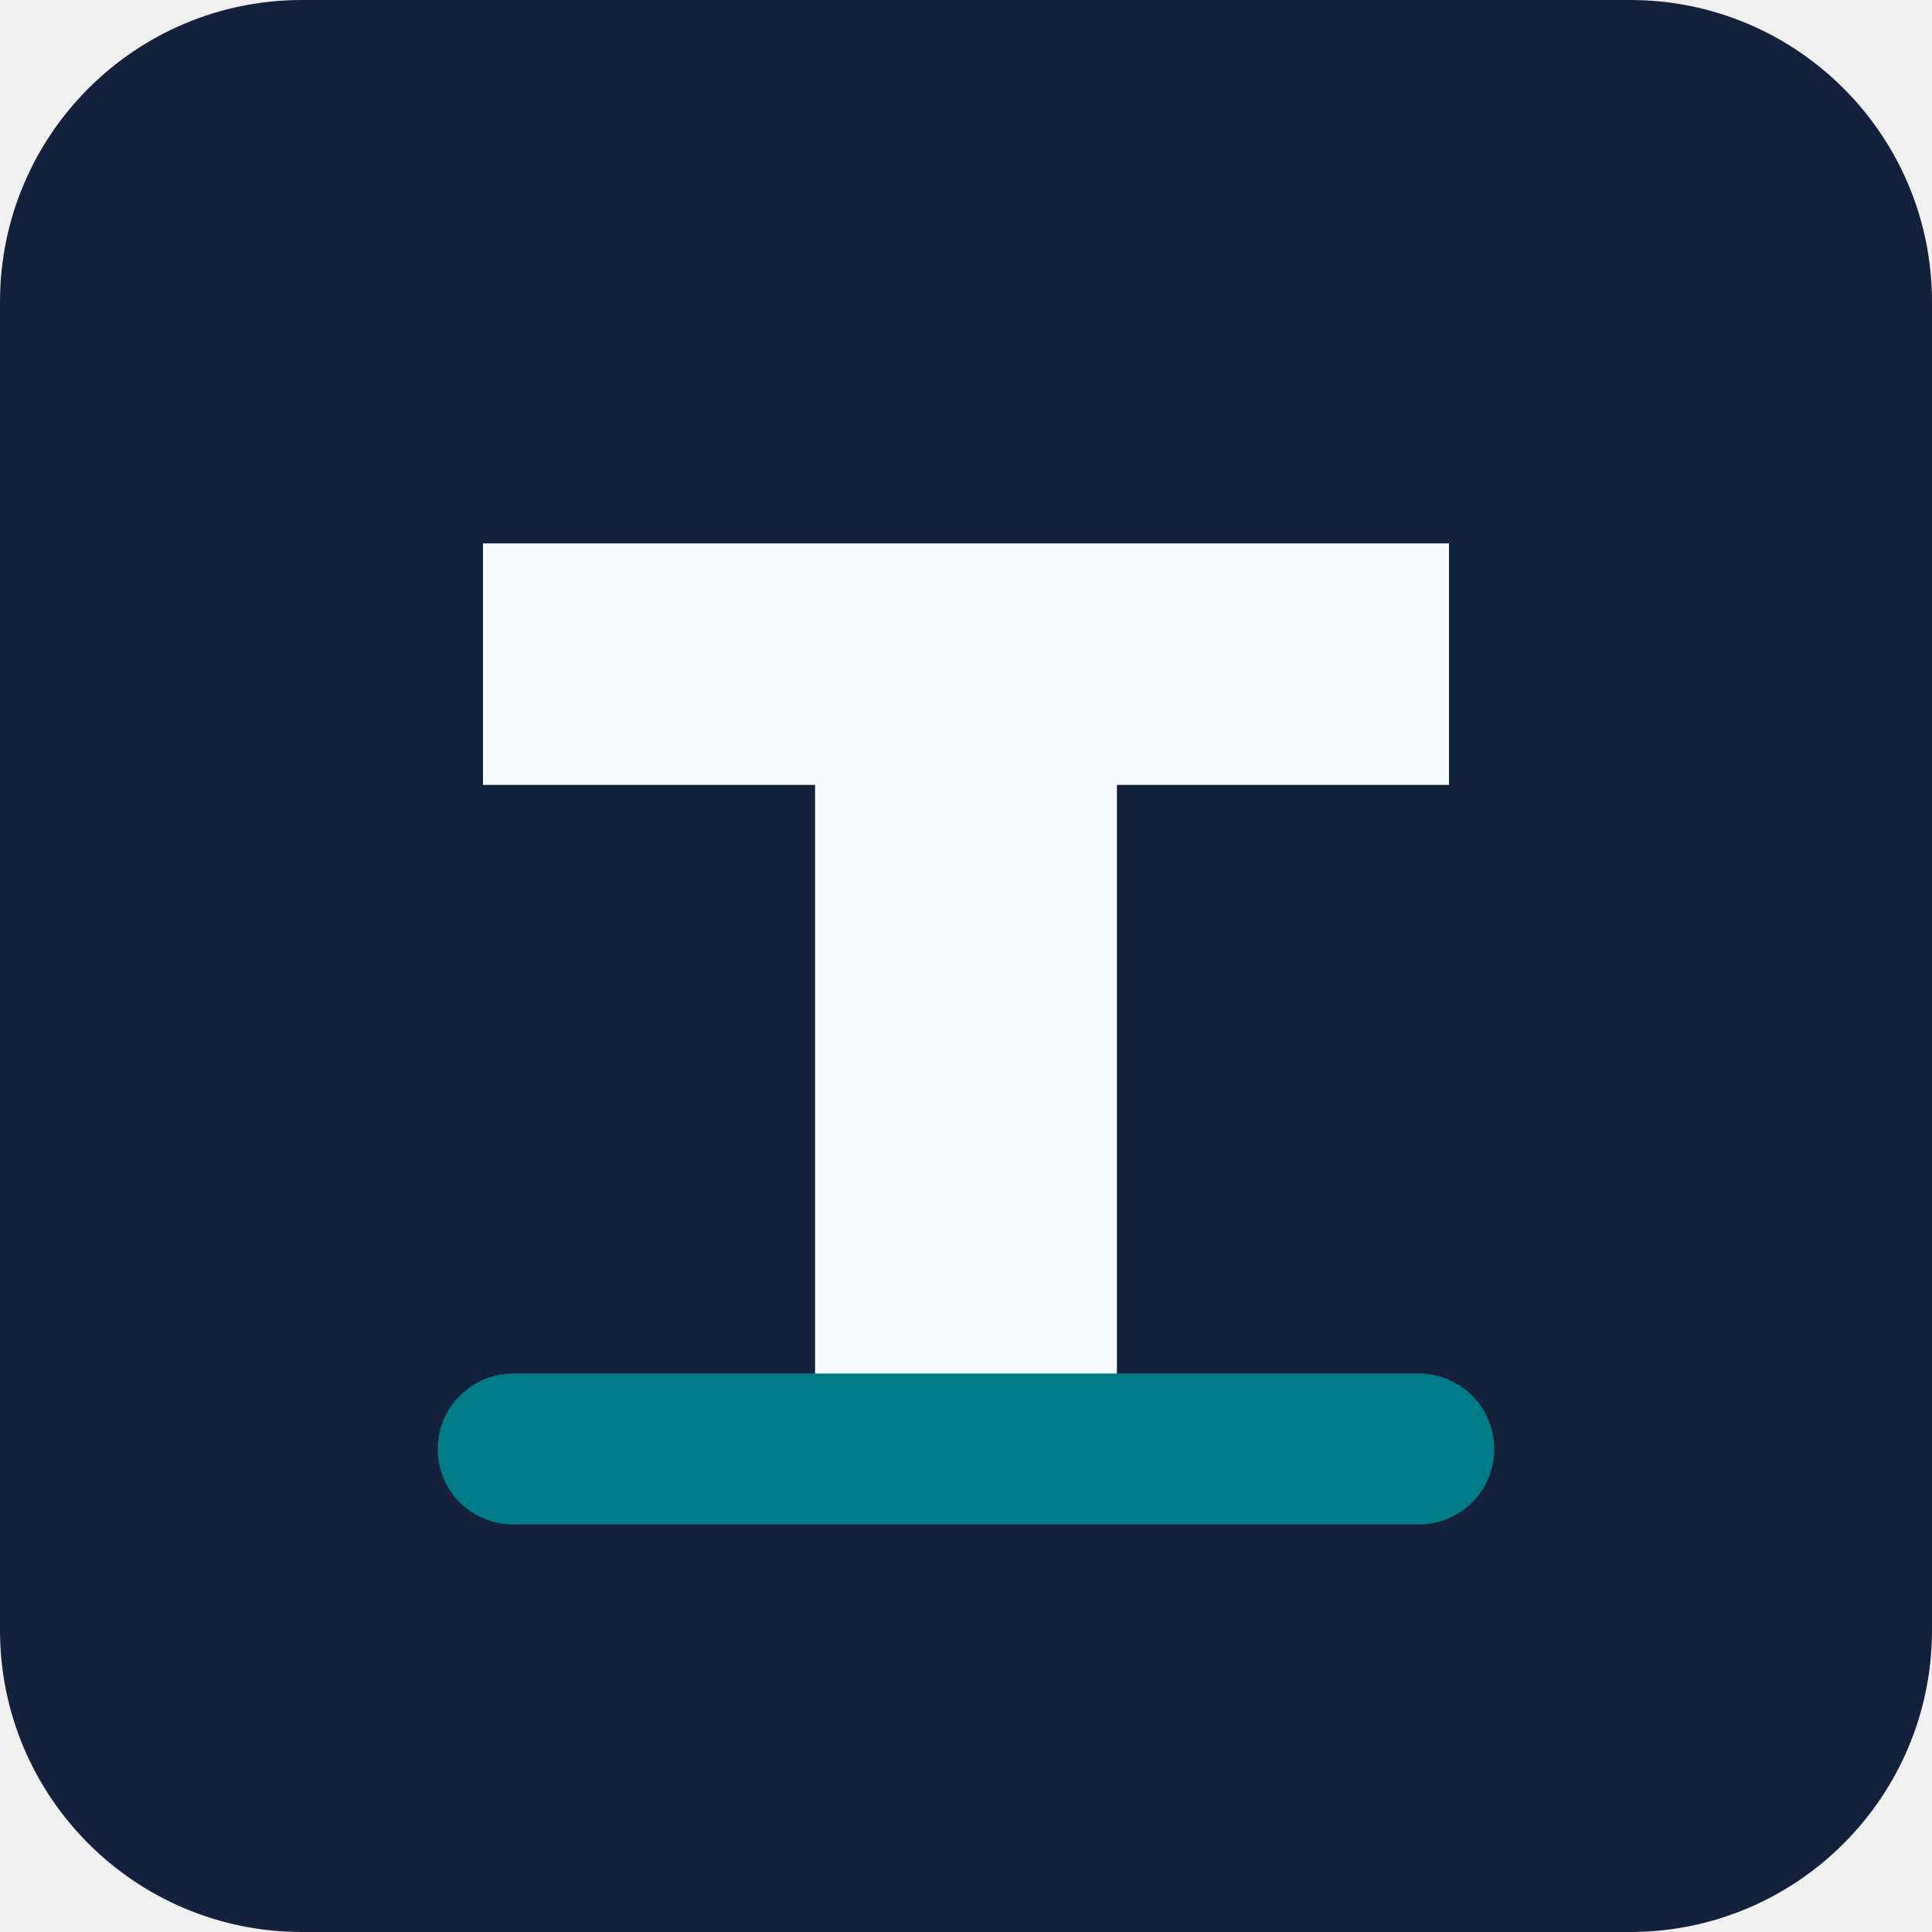
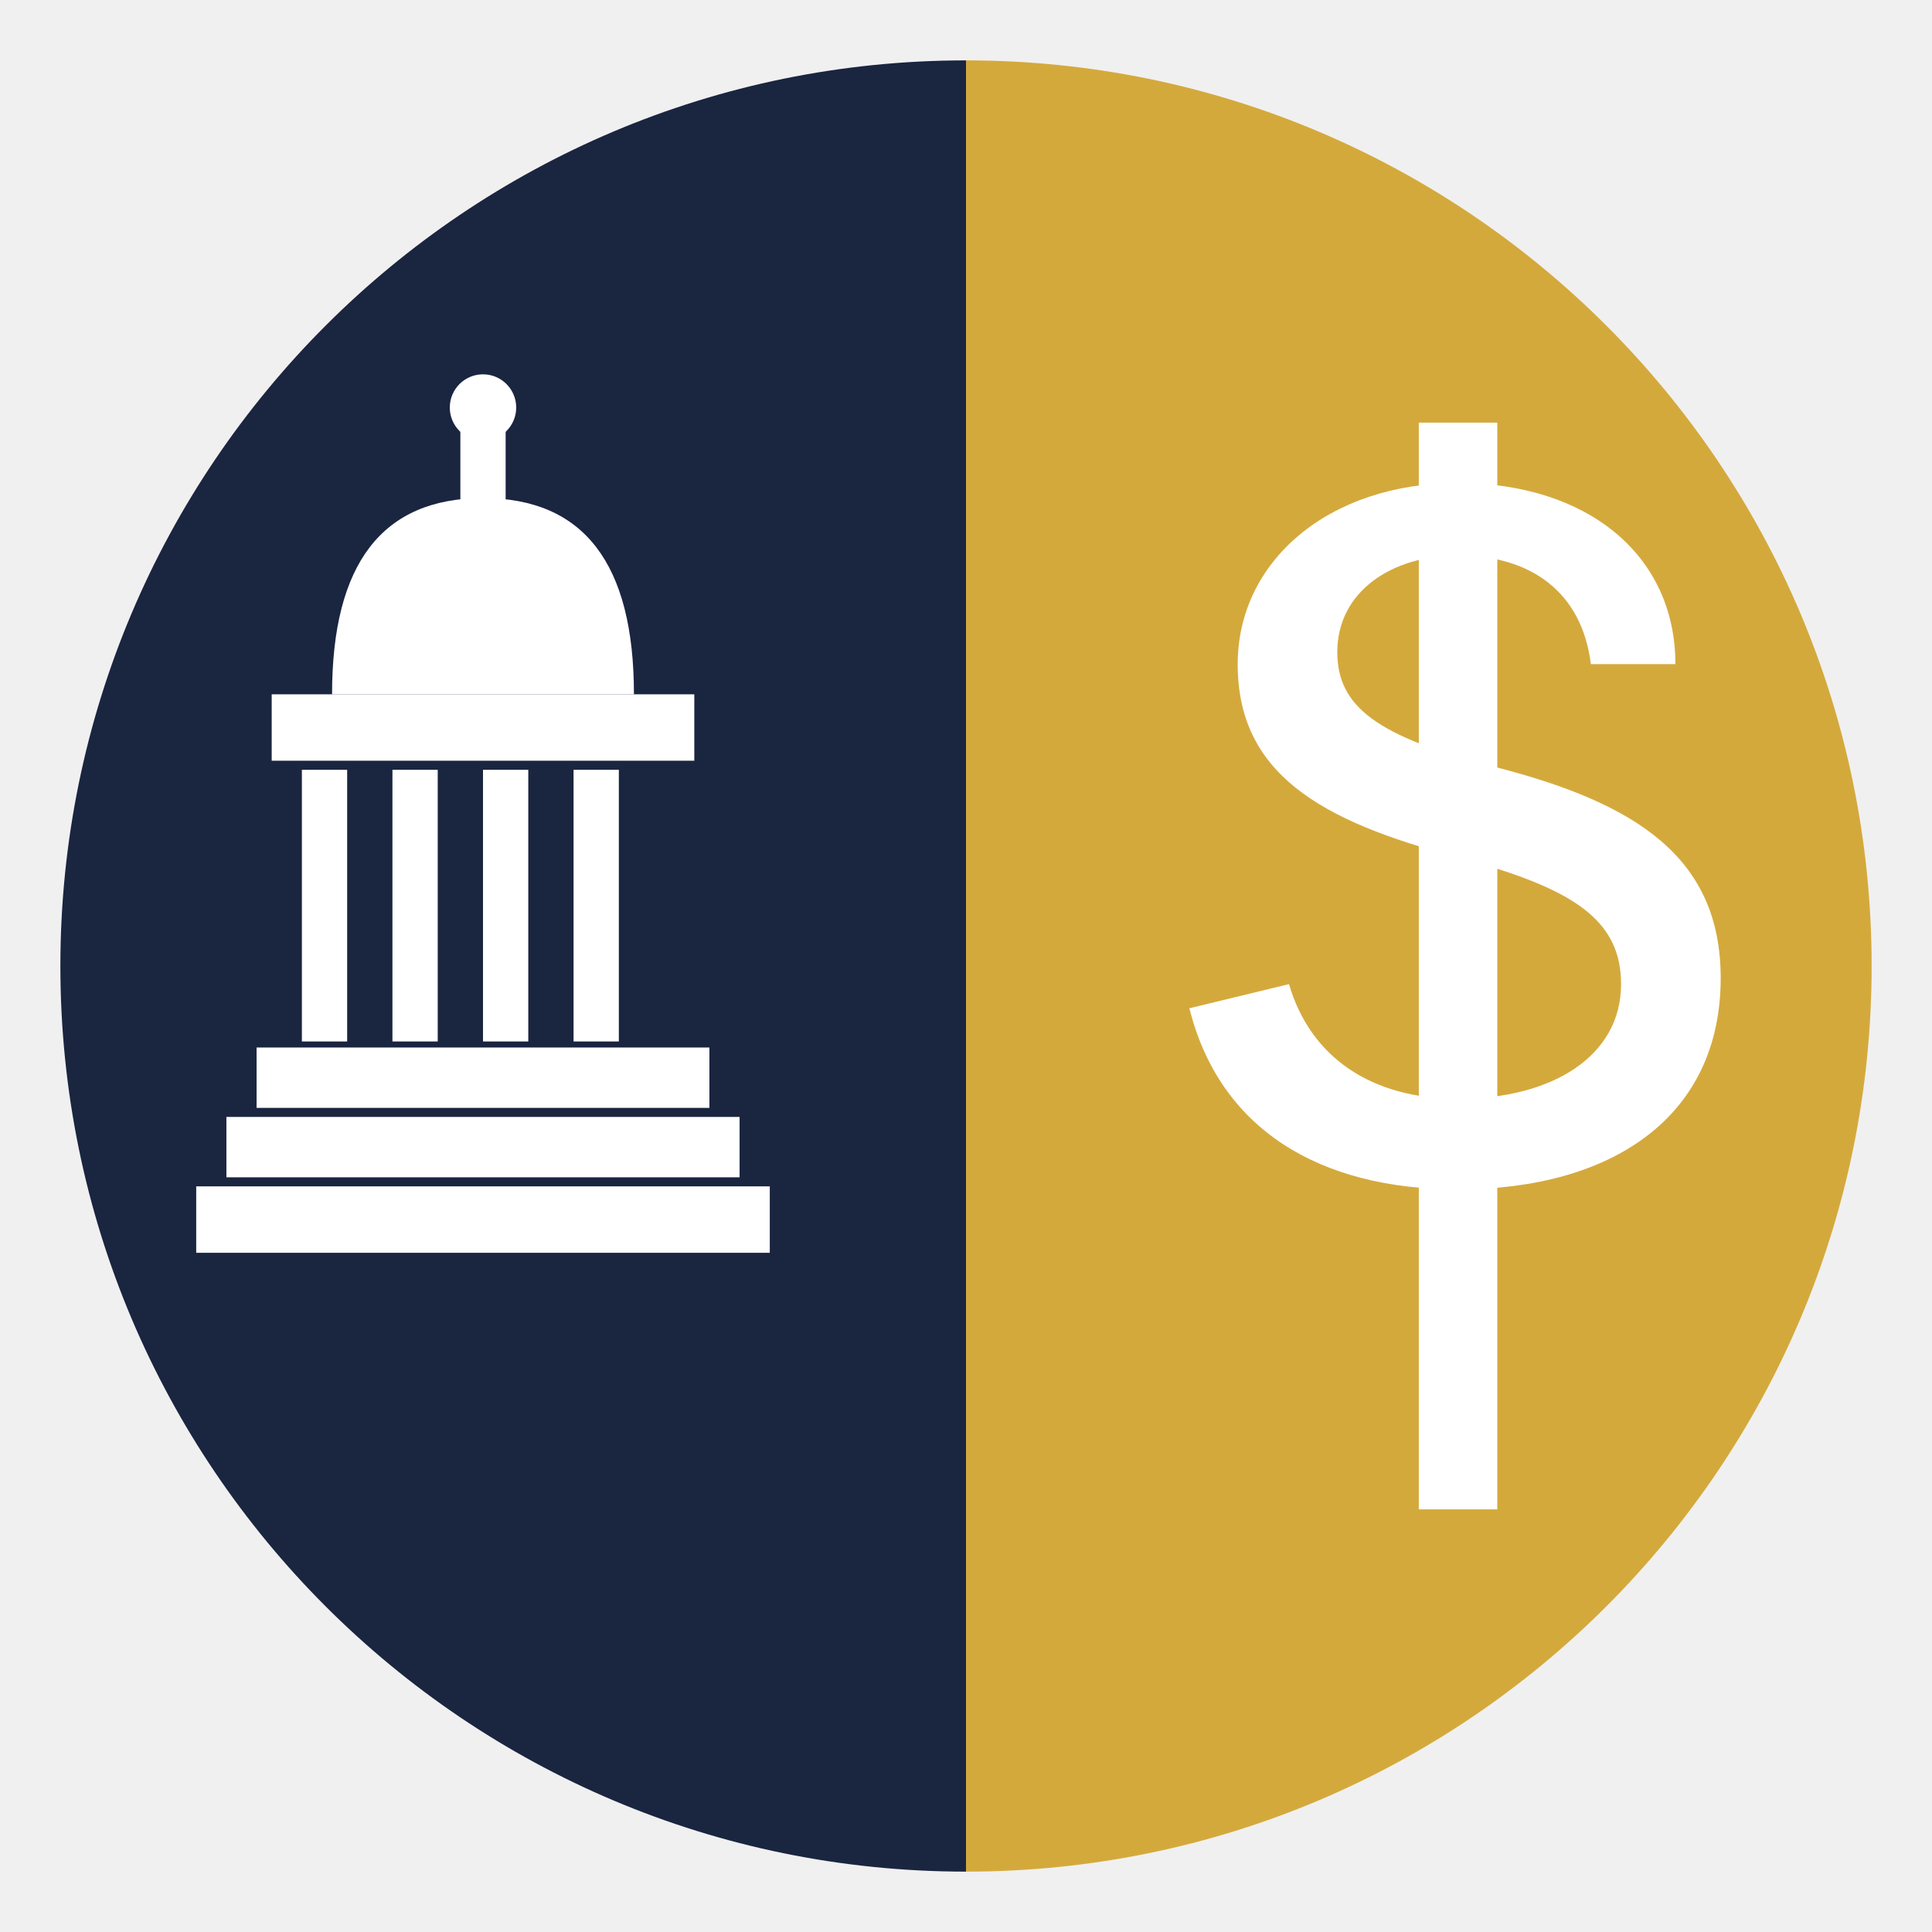
- <svg xmlns="http://www.w3.org/2000/svg" viewBox="0 0 64 64">
-   <rect width="64" height="64" rx="10" fill="#14213d" />
-   <path d="M16 18h32v8H37v24H27V26H16z" fill="#f8fafc" />
-   <path d="M17 48h30" stroke="#007c89" stroke-width="5" stroke-linecap="round" />
+ <svg xmlns="http://www.w3.org/2000/svg" viewBox="0 0 64 64" role="img" aria-label="PolitiMoney">
+   <defs>
+     <clipPath id="pm-circle">
+       <circle cx="32" cy="32" r="30" />
+     </clipPath>
+   </defs>
+   <g clip-path="url(#pm-circle)">
+     <rect x="0" y="0" width="32" height="64" fill="#1a2540" />
+     <rect x="32" y="0" width="32" height="64" fill="#d4a93c" />
+   </g>
+   <g fill="#ffffff">
+     <rect x="15.25" y="14" width="1.5" height="4" />
+     <circle cx="16" cy="13.5" r="1.1" />
+     <path d="M11 23 Q11 16.5 16 16.5 Q21 16.5 21 23 Z" />
+     <rect x="9" y="23" width="14" height="2.2" />
+     <rect x="10" y="25.5" width="1.5" height="9" />
+     <rect x="13" y="25.5" width="1.5" height="9" />
+     <rect x="16" y="25.5" width="1.5" height="9" />
+     <rect x="19" y="25.5" width="1.5" height="9" />
+     <rect x="8.5" y="34.7" width="15" height="2" />
+     <rect x="7.5" y="37" width="17" height="2" />
+     <rect x="6.5" y="39.3" width="19" height="2.2" />
+   </g>
+   <g fill="#ffffff">
+     <rect x="47" y="14" width="2.6" height="36" />
+     <path d="       M55.5 22       C55.5 18.4 52.6 16 48.3 16       C44 16 41 18.6 41 22       C41 25.6 43.7 27.2 48.3 28.4       C52 29.4 53.7 30.4 53.7 32.6       C53.7 35 51.4 36.4 48.3 36.4       C45.4 36.4 43.4 35 42.7 32.6       L39.4 33.4       C40.4 37.4 43.7 39.4 48.3 39.4       C53.4 39.4 57 37 57 32.4       C57 28.4 54.2 26.6 49.5 25.4       C45.6 24.4 44.3 23.4 44.3 21.6       C44.3 19.6 46.1 18.4 48.3 18.4       C50.7 18.4 52.4 19.6 52.7 22       Z     " />
+   </g>
</svg>
